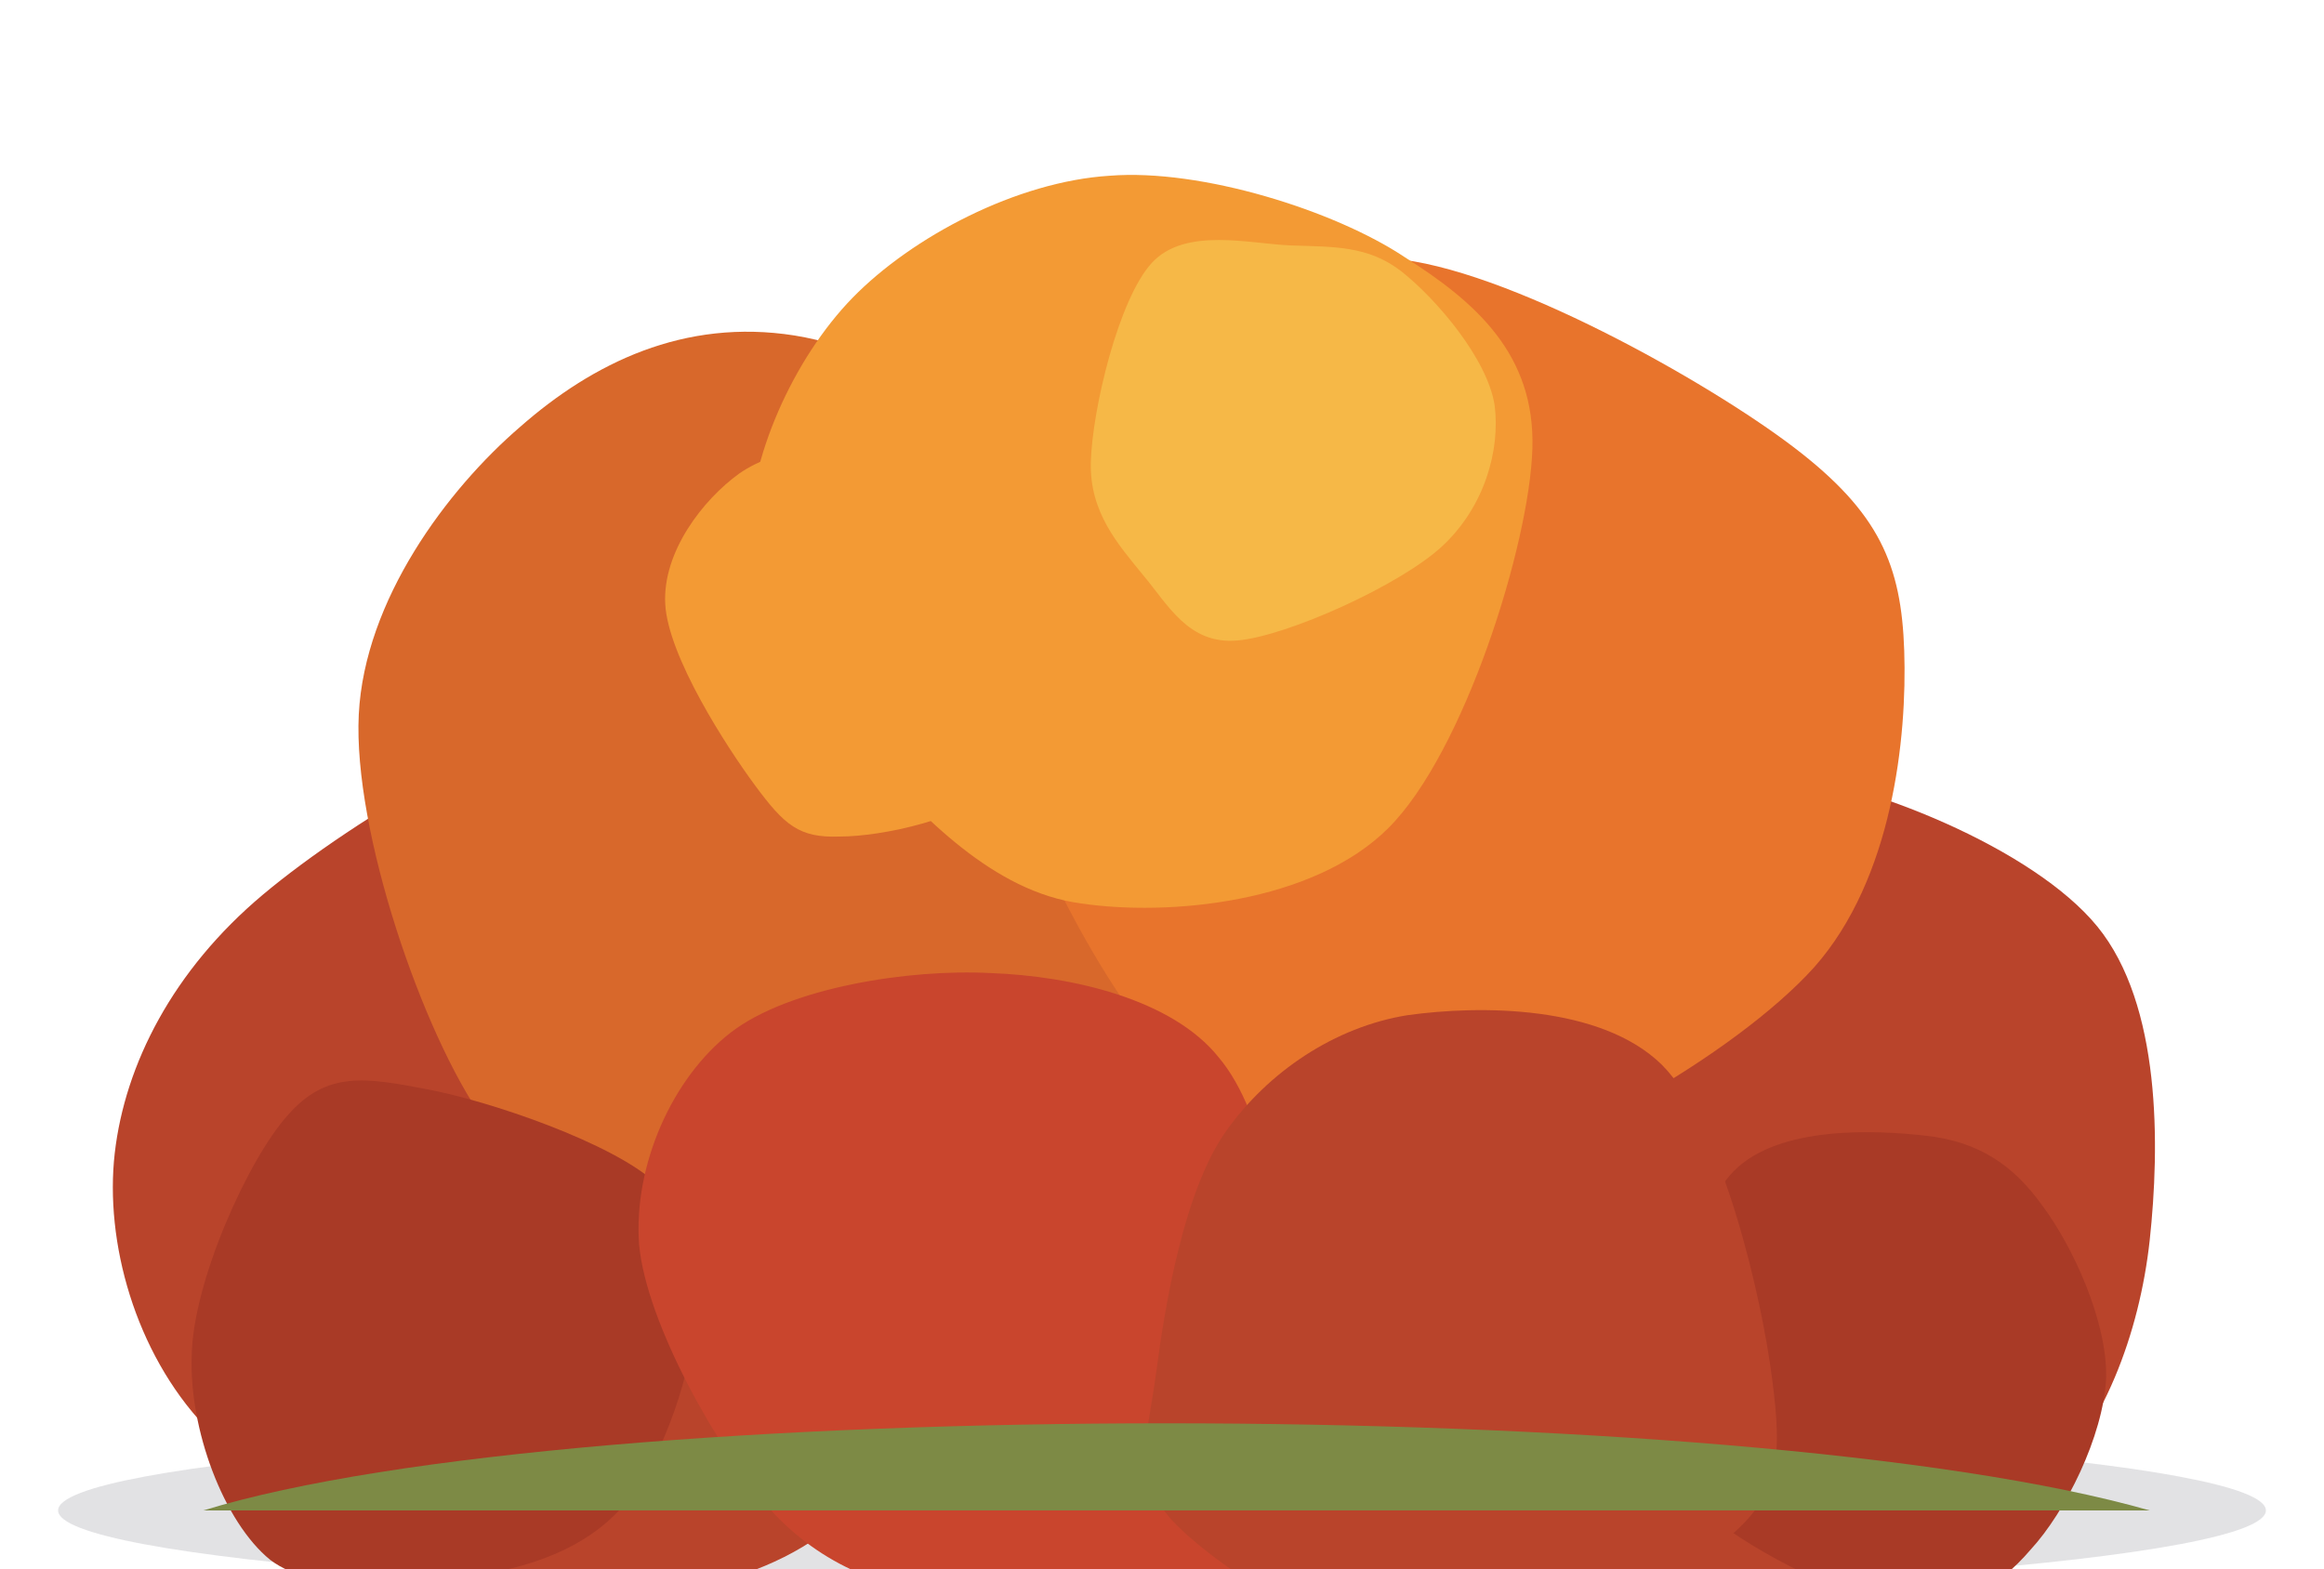
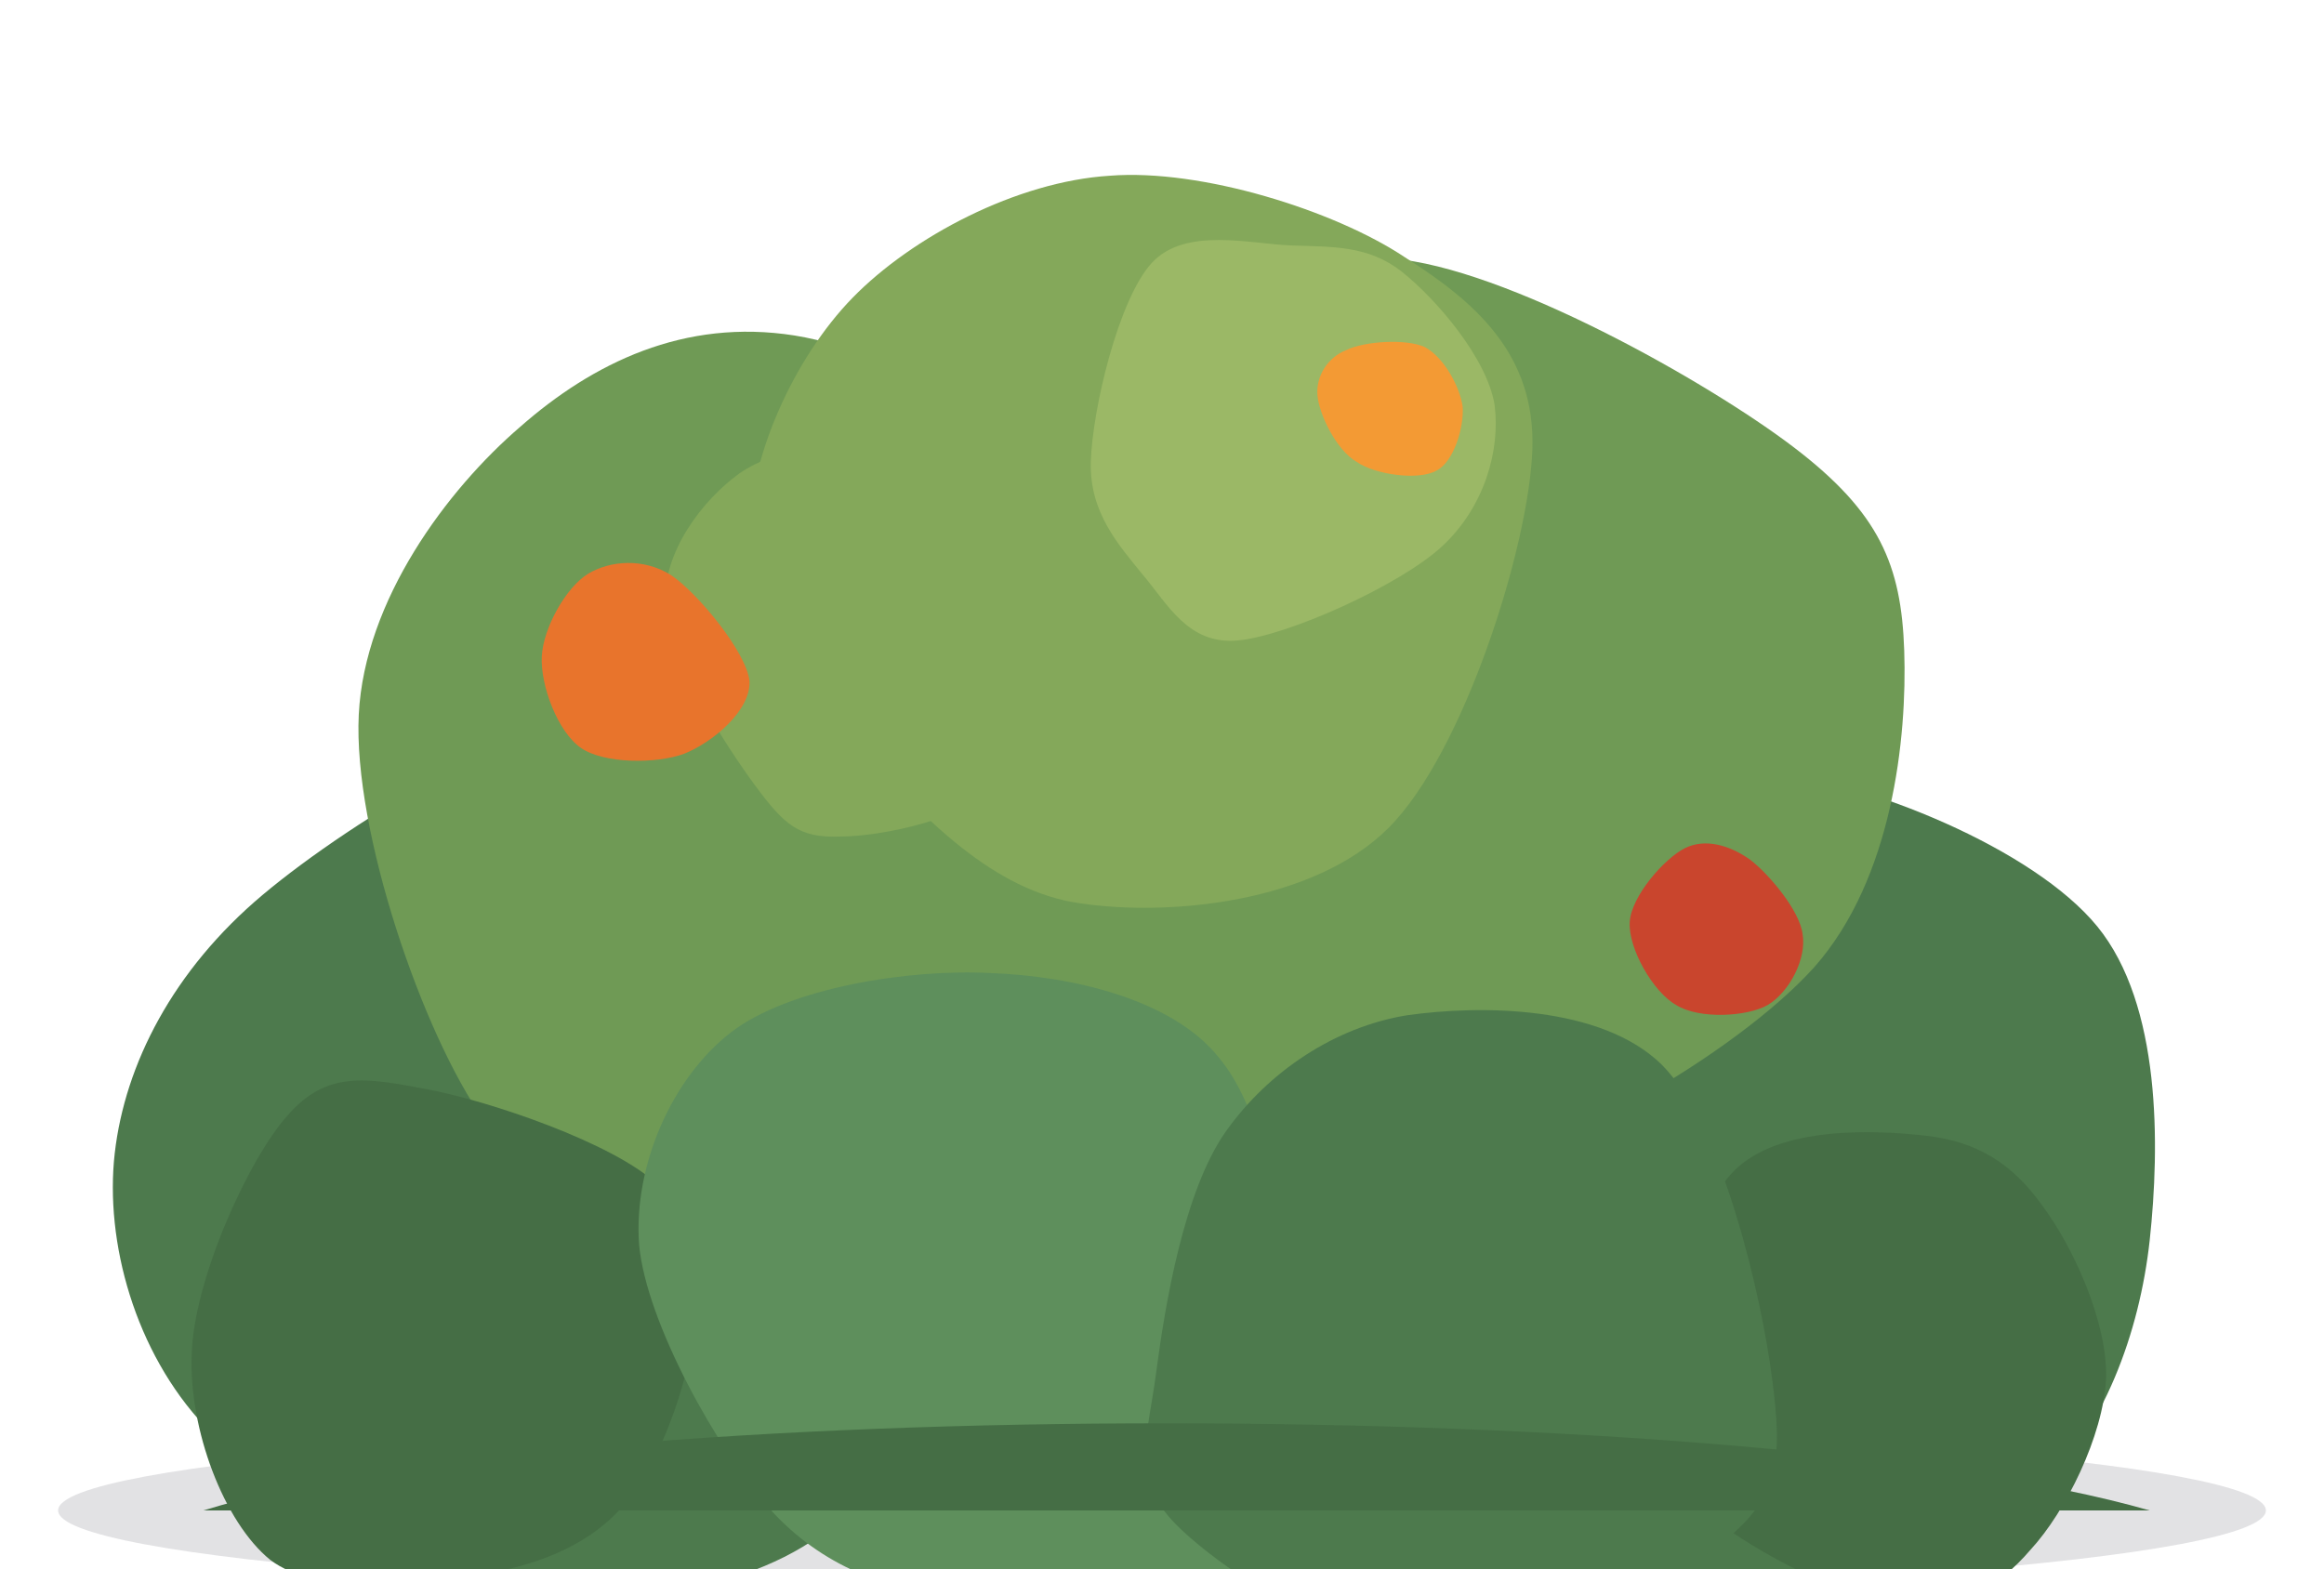
<svg xmlns="http://www.w3.org/2000/svg" viewBox="0 0 160 108">
  <ellipse cx="80" cy="104" rx="76" ry="6" fill="#2b2b3a" opacity="0.14" />
-   <path d="M68.7 77.8C67.8 85 63.9 98.6 58.6 103.9C53.3 109.3 44.1 110.6 36.7 109.6C29.3 108.7 18.9 103.2 14.1 98.2C9.3 93.1 7.2 85.5 7.9 79.4C8.6 73.3 11.9 66.8 18.1 61.6C24.3 56.4 37.4 48.4 45.2 48.3C52.9 48.1 60.4 55.8 64.4 60.7C68.3 65.6 69.7 70.6 68.7 77.8Z" fill="#b9442b" />
-   <path d="M115.6 74C114.6 82.8 109.6 98 103 103.9C96.4 109.7 84.4 110.9 75.9 109.1C67.3 107.4 57.3 100 51.9 93.4C46.4 86.8 43.7 76.9 43.3 69.7C42.9 62.5 43 55.2 49.6 50.3C56.1 45.5 72.5 40.5 82.4 40.5C92.2 40.6 103.2 45 108.7 50.6C114.2 56.2 116.5 65.1 115.6 74Z" fill="#c9452d" />
-   <path d="M148 85.4C147.3 91.8 144.8 98.5 140.4 102.6C135.9 106.6 127.8 109.5 121.5 109.6C115.1 109.7 106.7 108.3 102.4 103.1C98.1 97.9 95.4 85.6 95.7 78.4C96 71.2 99.8 64 104.1 59.8C108.4 55.6 115 52.5 121.7 53.1C128.5 53.8 140 58.4 144.4 63.8C148.8 69.2 148.7 78.9 148 85.4Z" fill="#b9442b" />
-   <path d="M85.1 51.1C84.2 58.1 81.7 73.4 75.9 79C70 84.6 57 84.8 49.9 84.5C42.8 84.2 37.5 83 33.3 77.1C29.1 71.2 24.3 57.2 24.7 49.2C25.1 41.3 30.8 33.7 35.8 29.4C40.8 25 47.1 21.9 54.7 23.1C62.3 24.3 76.3 32 81.4 36.6C86.4 41.3 86 44 85.1 51.1Z" fill="#d8682b" />
-   <path d="M131.1 44.8C131.3 50.8 130.3 60.5 124.9 66.6C119.5 72.6 106.3 80.2 98.8 81.1C91.3 82 84.9 78.1 79.7 72C74.5 66 68 52.4 67.5 45C67.1 37.6 72.4 32 77.1 27.4C81.8 22.9 88.1 17.3 95.8 17.8C103.6 18.4 117.6 26.3 123.5 30.8C129.4 35.3 130.9 38.9 131.1 44.8Z" fill="#e8742c" />
-   <path d="M105.5 30.9C105.3 37.5 100.8 51.8 95.6 57C90.4 62.2 80.4 63.1 74.4 62.2C68.4 61.4 63.5 56.2 59.7 52C55.9 47.8 51.8 42.2 51.6 37C51.5 31.7 54.6 24.7 58.7 20.5C62.8 16.3 70 12.5 76.4 12.1C82.7 11.6 91.9 14.5 96.7 17.7C101.6 20.8 105.7 24.4 105.5 30.9Z" fill="#f39a34" />
-   <path d="M47.8 91.4C47.4 95.2 45.4 101 42.8 103.8C40.3 106.6 36.6 107.9 32.6 108.5C28.5 109.1 21.9 109.9 18.6 107.4C15.4 104.8 13 98.4 13.2 93.3C13.3 88.2 17.1 79.8 19.8 76.8C22.5 73.7 25.2 74.2 29.4 75C33.7 75.8 42.2 78.7 45.2 81.5C48.3 84.2 48.1 87.7 47.8 91.4Z" fill="#a93a26" />
-   <path d="M145 94.9C144.8 98.9 142.2 104.1 139.8 106.7C137.5 109.4 134.6 111 130.9 110.6C127.2 110.2 120.7 106.8 117.9 104.5C115.1 102.2 113.8 100.7 114 96.8C114.3 92.8 116.3 83.7 119.4 80.6C122.5 77.5 129.1 77.8 132.6 78.2C136.2 78.6 138.6 80.2 140.6 83C142.7 85.8 145.1 91 145 94.9Z" fill="#a93a26" />
-   <path d="M87.6 90.6C86.7 96 81.8 102.1 78 105.3C74.3 108.5 69.6 110 65.4 109.8C61.2 109.5 56.6 107.9 53 103.9C49.4 99.8 44.5 91.1 44 85.7C43.6 80.2 46.3 74.2 50.3 71.1C54.3 68 62.6 66.7 68.2 67C73.8 67.2 80.7 68.8 83.9 72.8C87.2 76.7 88.6 85.2 87.6 90.6Z" fill="#c9452d" />
-   <path d="M122 94.9C122.7 100.3 122.6 103 118.7 106.1C114.9 109.2 105.1 113.9 98.8 113.7C92.5 113.6 84.2 108.2 81 105C77.8 101.8 79 99 79.6 94.5C80.2 89.9 81.5 82 84.4 77.9C87.3 73.8 91.9 70.7 96.9 69.9C101.9 69.2 110.2 69.2 114.4 73.3C118.6 77.5 121.3 89.4 122 94.9Z" fill="#b9442b" />
-   <path d="M102.9 27.9C103.3 31 102.2 34.9 99.3 37.6C96.4 40.3 88.6 43.8 85.2 44.1C81.8 44.4 80.4 41.6 78.7 39.6C77 37.5 75 35.3 75.1 31.8C75.2 28.2 77 20.6 79.3 18.1C81.6 15.6 86.1 16.8 88.9 16.9C91.8 17 94.2 16.9 96.5 18.7C98.9 20.6 102.4 24.7 102.9 27.9Z" fill="#f6b847" />
-   <path d="M73.5 42.5C73.1 45.5 71.7 51.3 69.1 53.9C66.5 56.4 60.7 57.6 57.8 57.6C55 57.7 54 56.8 52 54.1C50 51.4 46 45.2 45.8 41.6C45.6 38 48.4 34.4 50.9 32.6C53.5 30.8 57.8 30.2 61.2 30.7C64.6 31.2 69.5 33.7 71.5 35.6C73.6 37.6 73.9 39.4 73.5 42.5Z" fill="#f39a34" />
-   <path d="M14 104C40 96 120 96 148 104Z" fill="#7d8a45" />
+   <path d="M68.7 77.8C67.8 85 63.9 98.6 58.6 103.9C53.3 109.3 44.1 110.6 36.7 109.6C29.3 108.7 18.9 103.2 14.1 98.2C9.3 93.1 7.2 85.5 7.9 79.4C8.6 73.3 11.9 66.8 18.1 61.6C24.3 56.4 37.4 48.4 45.2 48.3C52.9 48.1 60.4 55.8 64.4 60.7C68.3 65.6 69.7 70.6 68.7 77.8Z" fill="#4d7a4d" />
+   <path d="M115.6 74C114.6 82.8 109.6 98 103 103.9C96.4 109.7 84.4 110.9 75.9 109.1C67.3 107.4 57.3 100 51.9 93.4C46.4 86.8 43.7 76.9 43.3 69.7C42.9 62.5 43 55.2 49.6 50.3C56.1 45.5 72.5 40.5 82.4 40.5C92.2 40.6 103.2 45 108.7 50.6C114.2 56.2 116.5 65.1 115.6 74Z" fill="#5E8F5C" />
+   <path d="M148 85.4C147.3 91.8 144.8 98.5 140.4 102.6C135.9 106.6 127.8 109.5 121.5 109.6C115.1 109.7 106.7 108.3 102.4 103.1C98.1 97.9 95.4 85.6 95.7 78.4C96 71.2 99.8 64 104.1 59.8C108.4 55.6 115 52.5 121.7 53.1C128.5 53.8 140 58.4 144.4 63.8C148.8 69.2 148.7 78.9 148 85.4Z" fill="#4d7a4d" />
+   <path d="M85.1 51.1C84.2 58.1 81.7 73.4 75.9 79C70 84.6 57 84.8 49.9 84.5C42.8 84.2 37.5 83 33.3 77.1C29.1 71.2 24.3 57.2 24.7 49.2C25.1 41.3 30.8 33.7 35.8 29.4C40.8 25 47.1 21.9 54.7 23.1C62.3 24.3 76.3 32 81.4 36.6C86.4 41.3 86 44 85.1 51.1Z" fill="#6f9a55" />
+   <path d="M131.1 44.8C131.3 50.8 130.3 60.5 124.9 66.6C119.5 72.6 106.3 80.2 98.8 81.1C91.3 82 84.9 78.1 79.7 72C74.5 66 68 52.4 67.5 45C67.1 37.6 72.4 32 77.1 27.4C81.8 22.9 88.1 17.3 95.8 17.8C103.6 18.4 117.6 26.3 123.5 30.8C129.4 35.3 130.9 38.9 131.1 44.8Z" fill="#6f9a55" />
+   <path d="M105.5 30.9C105.3 37.5 100.8 51.8 95.6 57C90.4 62.2 80.4 63.1 74.4 62.2C68.4 61.4 63.5 56.2 59.7 52C55.9 47.8 51.8 42.2 51.6 37C51.5 31.7 54.6 24.7 58.7 20.5C62.8 16.3 70 12.5 76.4 12.1C82.7 11.6 91.9 14.5 96.7 17.7C101.6 20.8 105.7 24.4 105.5 30.9Z" fill="#84a85a" />
+   <path d="M47.8 91.4C47.4 95.2 45.4 101 42.8 103.8C40.3 106.6 36.6 107.9 32.6 108.5C28.5 109.1 21.9 109.9 18.6 107.4C15.4 104.8 13 98.4 13.2 93.3C13.3 88.2 17.1 79.8 19.8 76.8C22.5 73.7 25.2 74.2 29.4 75C33.7 75.8 42.2 78.7 45.2 81.5C48.3 84.2 48.1 87.7 47.8 91.4Z" fill="#456e45" />
+   <path d="M145 94.9C144.8 98.9 142.2 104.1 139.8 106.7C137.5 109.4 134.6 111 130.9 110.6C127.2 110.2 120.7 106.8 117.9 104.5C115.1 102.2 113.8 100.7 114 96.8C114.3 92.8 116.3 83.7 119.4 80.6C122.5 77.5 129.1 77.8 132.6 78.2C136.2 78.6 138.6 80.2 140.6 83C142.7 85.8 145.1 91 145 94.9Z" fill="#456e45" />
+   <path d="M87.6 90.6C86.7 96 81.8 102.1 78 105.3C74.3 108.5 69.6 110 65.4 109.8C61.2 109.5 56.6 107.9 53 103.9C49.4 99.8 44.5 91.1 44 85.7C43.6 80.2 46.3 74.2 50.3 71.1C54.3 68 62.6 66.7 68.2 67C73.8 67.2 80.7 68.8 83.9 72.8C87.2 76.7 88.6 85.2 87.6 90.6Z" fill="#5E8F5C" />
+   <path d="M122 94.9C122.7 100.3 122.6 103 118.7 106.1C114.9 109.2 105.1 113.9 98.8 113.7C92.5 113.6 84.2 108.2 81 105C77.8 101.8 79 99 79.6 94.5C80.2 89.9 81.5 82 84.4 77.9C87.3 73.8 91.9 70.7 96.9 69.9C101.9 69.2 110.2 69.2 114.4 73.3C118.6 77.5 121.3 89.4 122 94.9Z" fill="#4d7a4d" />
+   <path d="M102.9 27.9C103.3 31 102.2 34.9 99.3 37.6C96.4 40.3 88.6 43.8 85.2 44.1C81.8 44.4 80.4 41.6 78.7 39.6C77 37.5 75 35.3 75.1 31.8C75.2 28.2 77 20.6 79.3 18.1C81.6 15.6 86.1 16.8 88.9 16.9C91.8 17 94.2 16.9 96.5 18.7C98.9 20.6 102.4 24.7 102.9 27.9Z" fill="#9bb866" />
+   <path d="M73.5 42.5C73.1 45.5 71.7 51.3 69.1 53.9C66.5 56.4 60.7 57.6 57.8 57.6C55 57.7 54 56.8 52 54.1C50 51.4 46 45.2 45.8 41.6C45.6 38 48.4 34.4 50.9 32.6C53.5 30.8 57.8 30.2 61.2 30.7C64.6 31.2 69.5 33.7 71.5 35.6C73.6 37.6 73.9 39.4 73.5 42.5Z" fill="#84a85a" />
+   <path d="M51.6 46.9C51.7 48.9 49.1 51.1 47.1 51.9C45.2 52.6 41.6 52.6 40 51.5C38.4 50.4 37.2 47.2 37.3 45.2C37.4 43.2 39 40.4 40.5 39.5C42 38.6 44.3 38.4 46.2 39.6C48 40.8 51.4 44.9 51.6 46.9Z" fill="#e8742c" />
+   <path d="M124.1 64.3C124.4 66 123.2 68.3 121.7 69.2C120.3 70 117 70.2 115.4 69.2C113.8 68.3 112.1 65.3 112.2 63.5C112.3 61.7 114.6 59.1 116 58.4C117.4 57.7 119.1 58.2 120.5 59.2C121.8 60.2 123.9 62.7 124.1 64.3Z" fill="#c9452d" />
+   <path d="M100.7 28C100.8 29.4 100.1 31.8 98.9 32.4C97.7 33.1 94.7 32.7 93.4 31.8C92 31 90.8 28.5 90.7 27.2C90.6 25.9 91.4 24.6 92.7 24.1C93.9 23.5 96.8 23.3 98.1 23.9C99.4 24.6 100.5 26.6 100.7 28Z" fill="#f39a34" />
+   <path d="M14 104C40 96 120 96 148 104Z" fill="#456e45" />
</svg>
